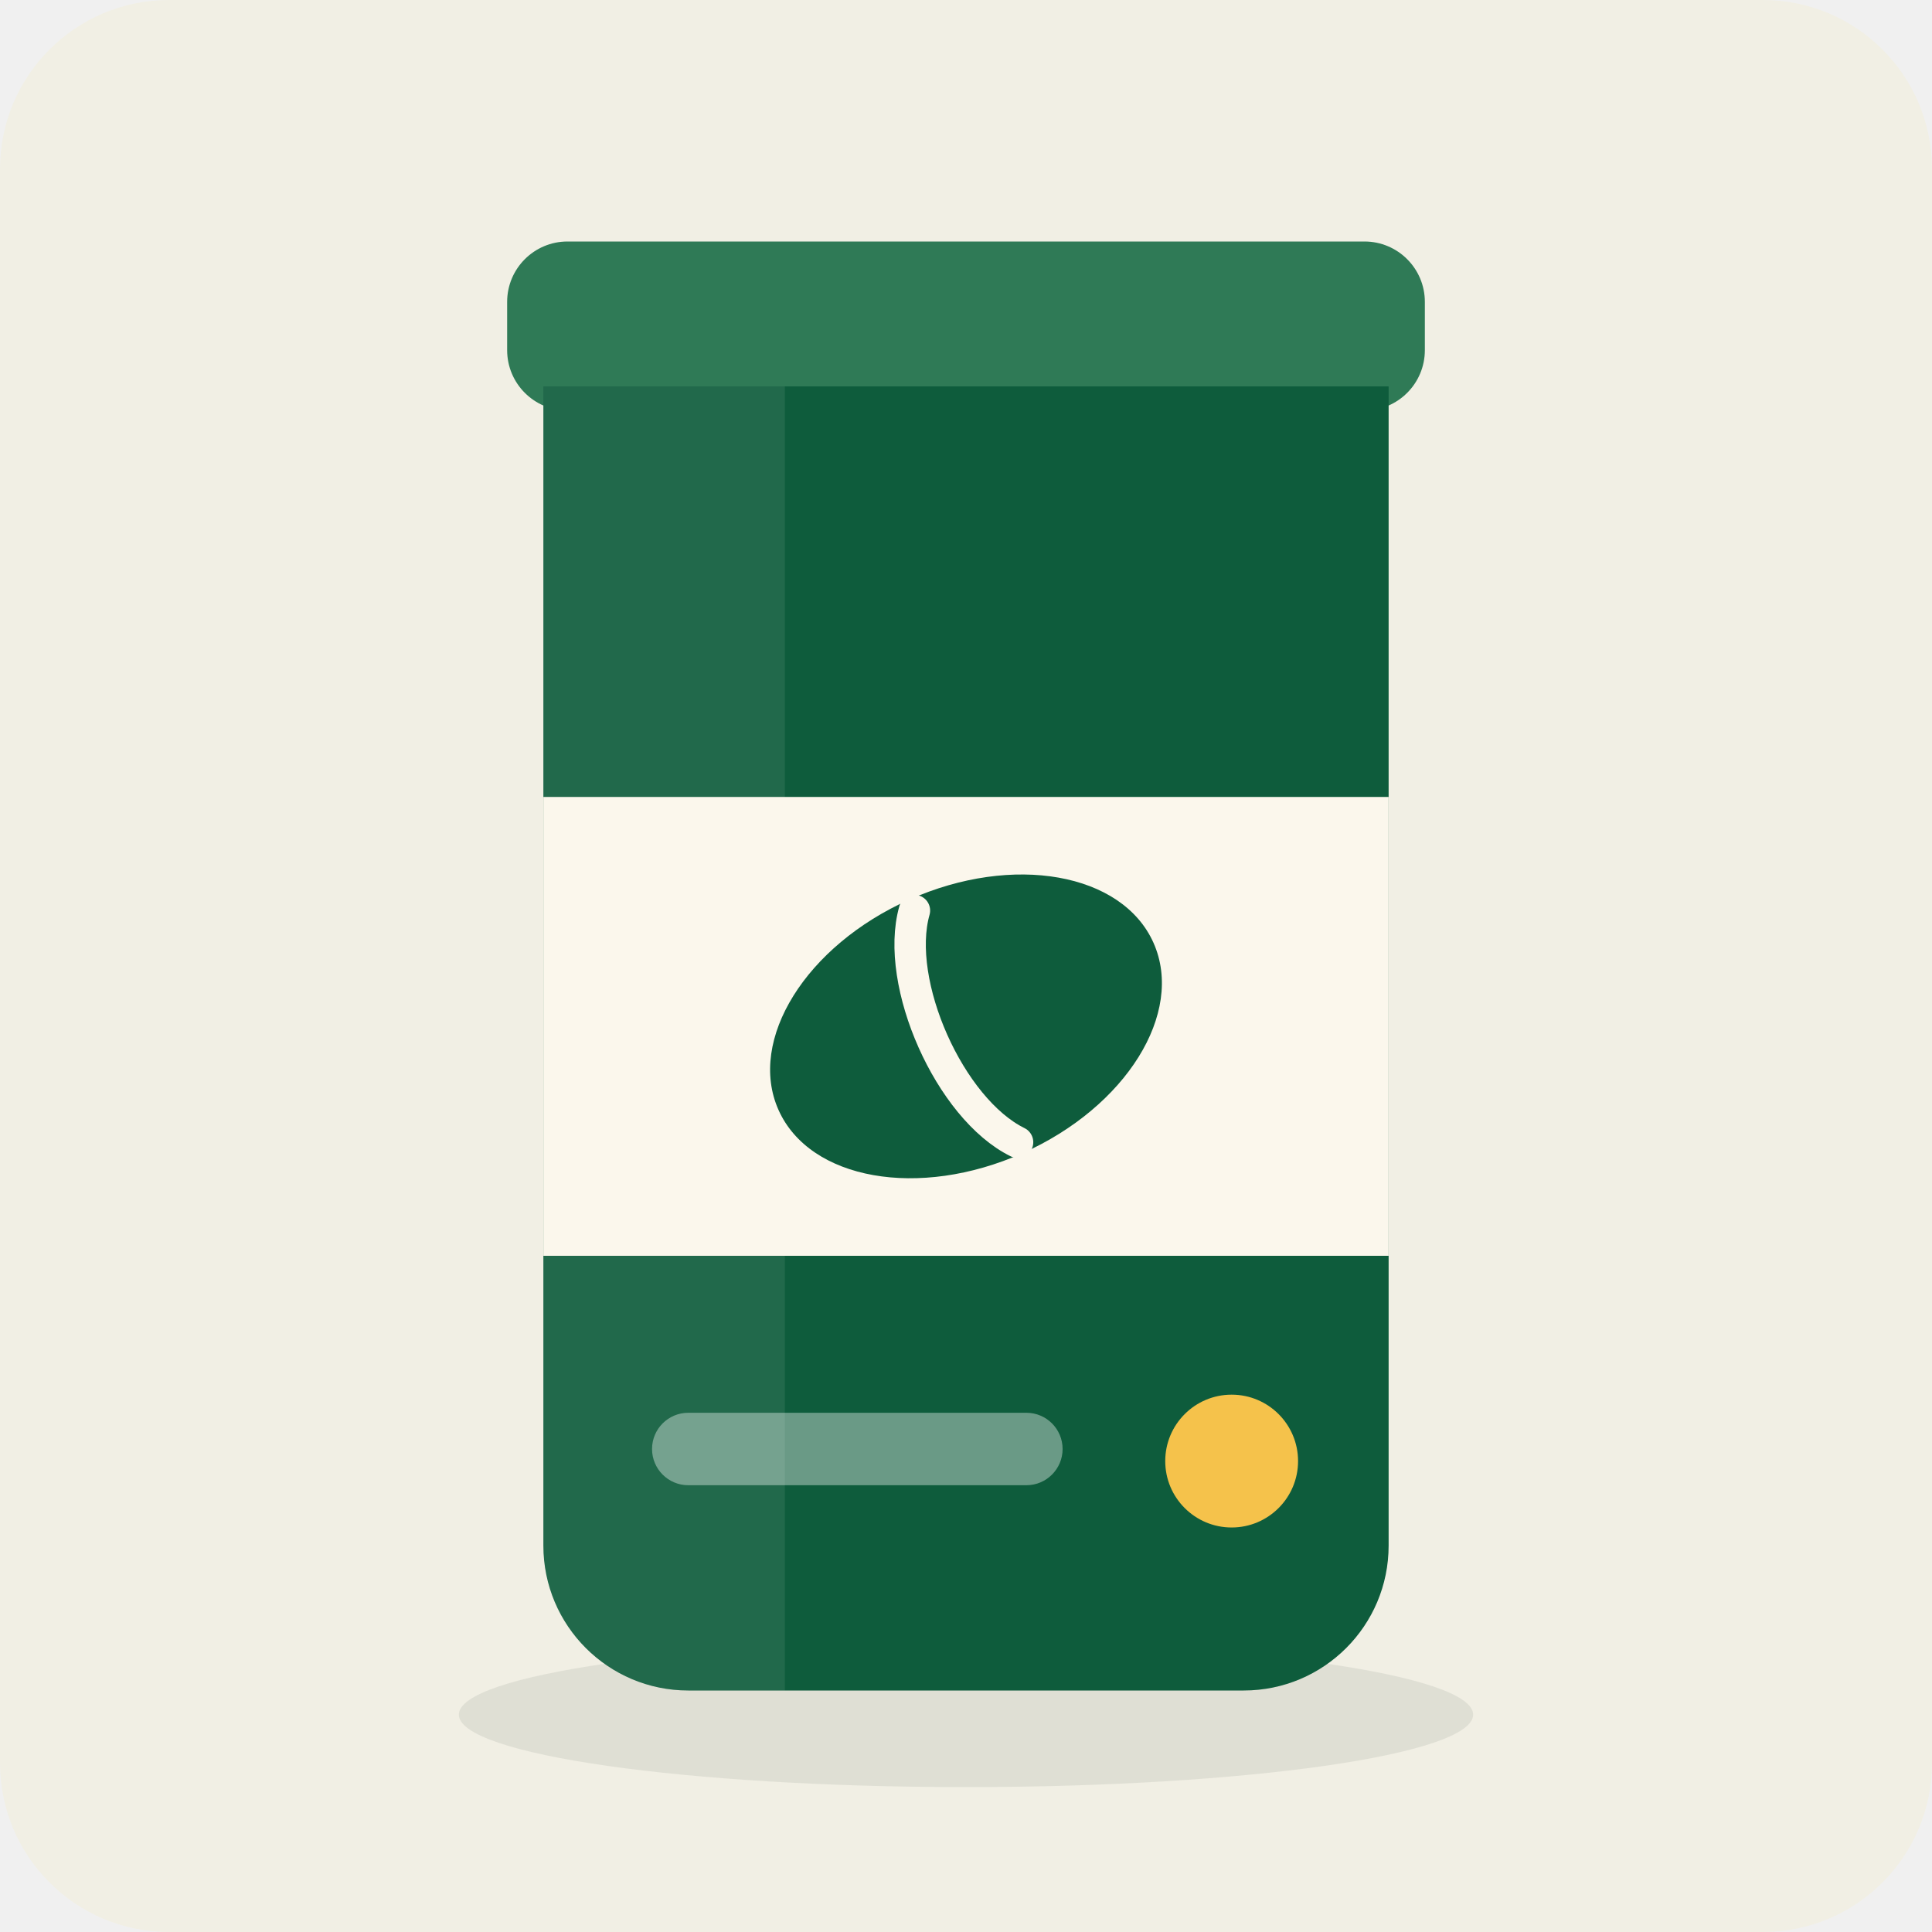
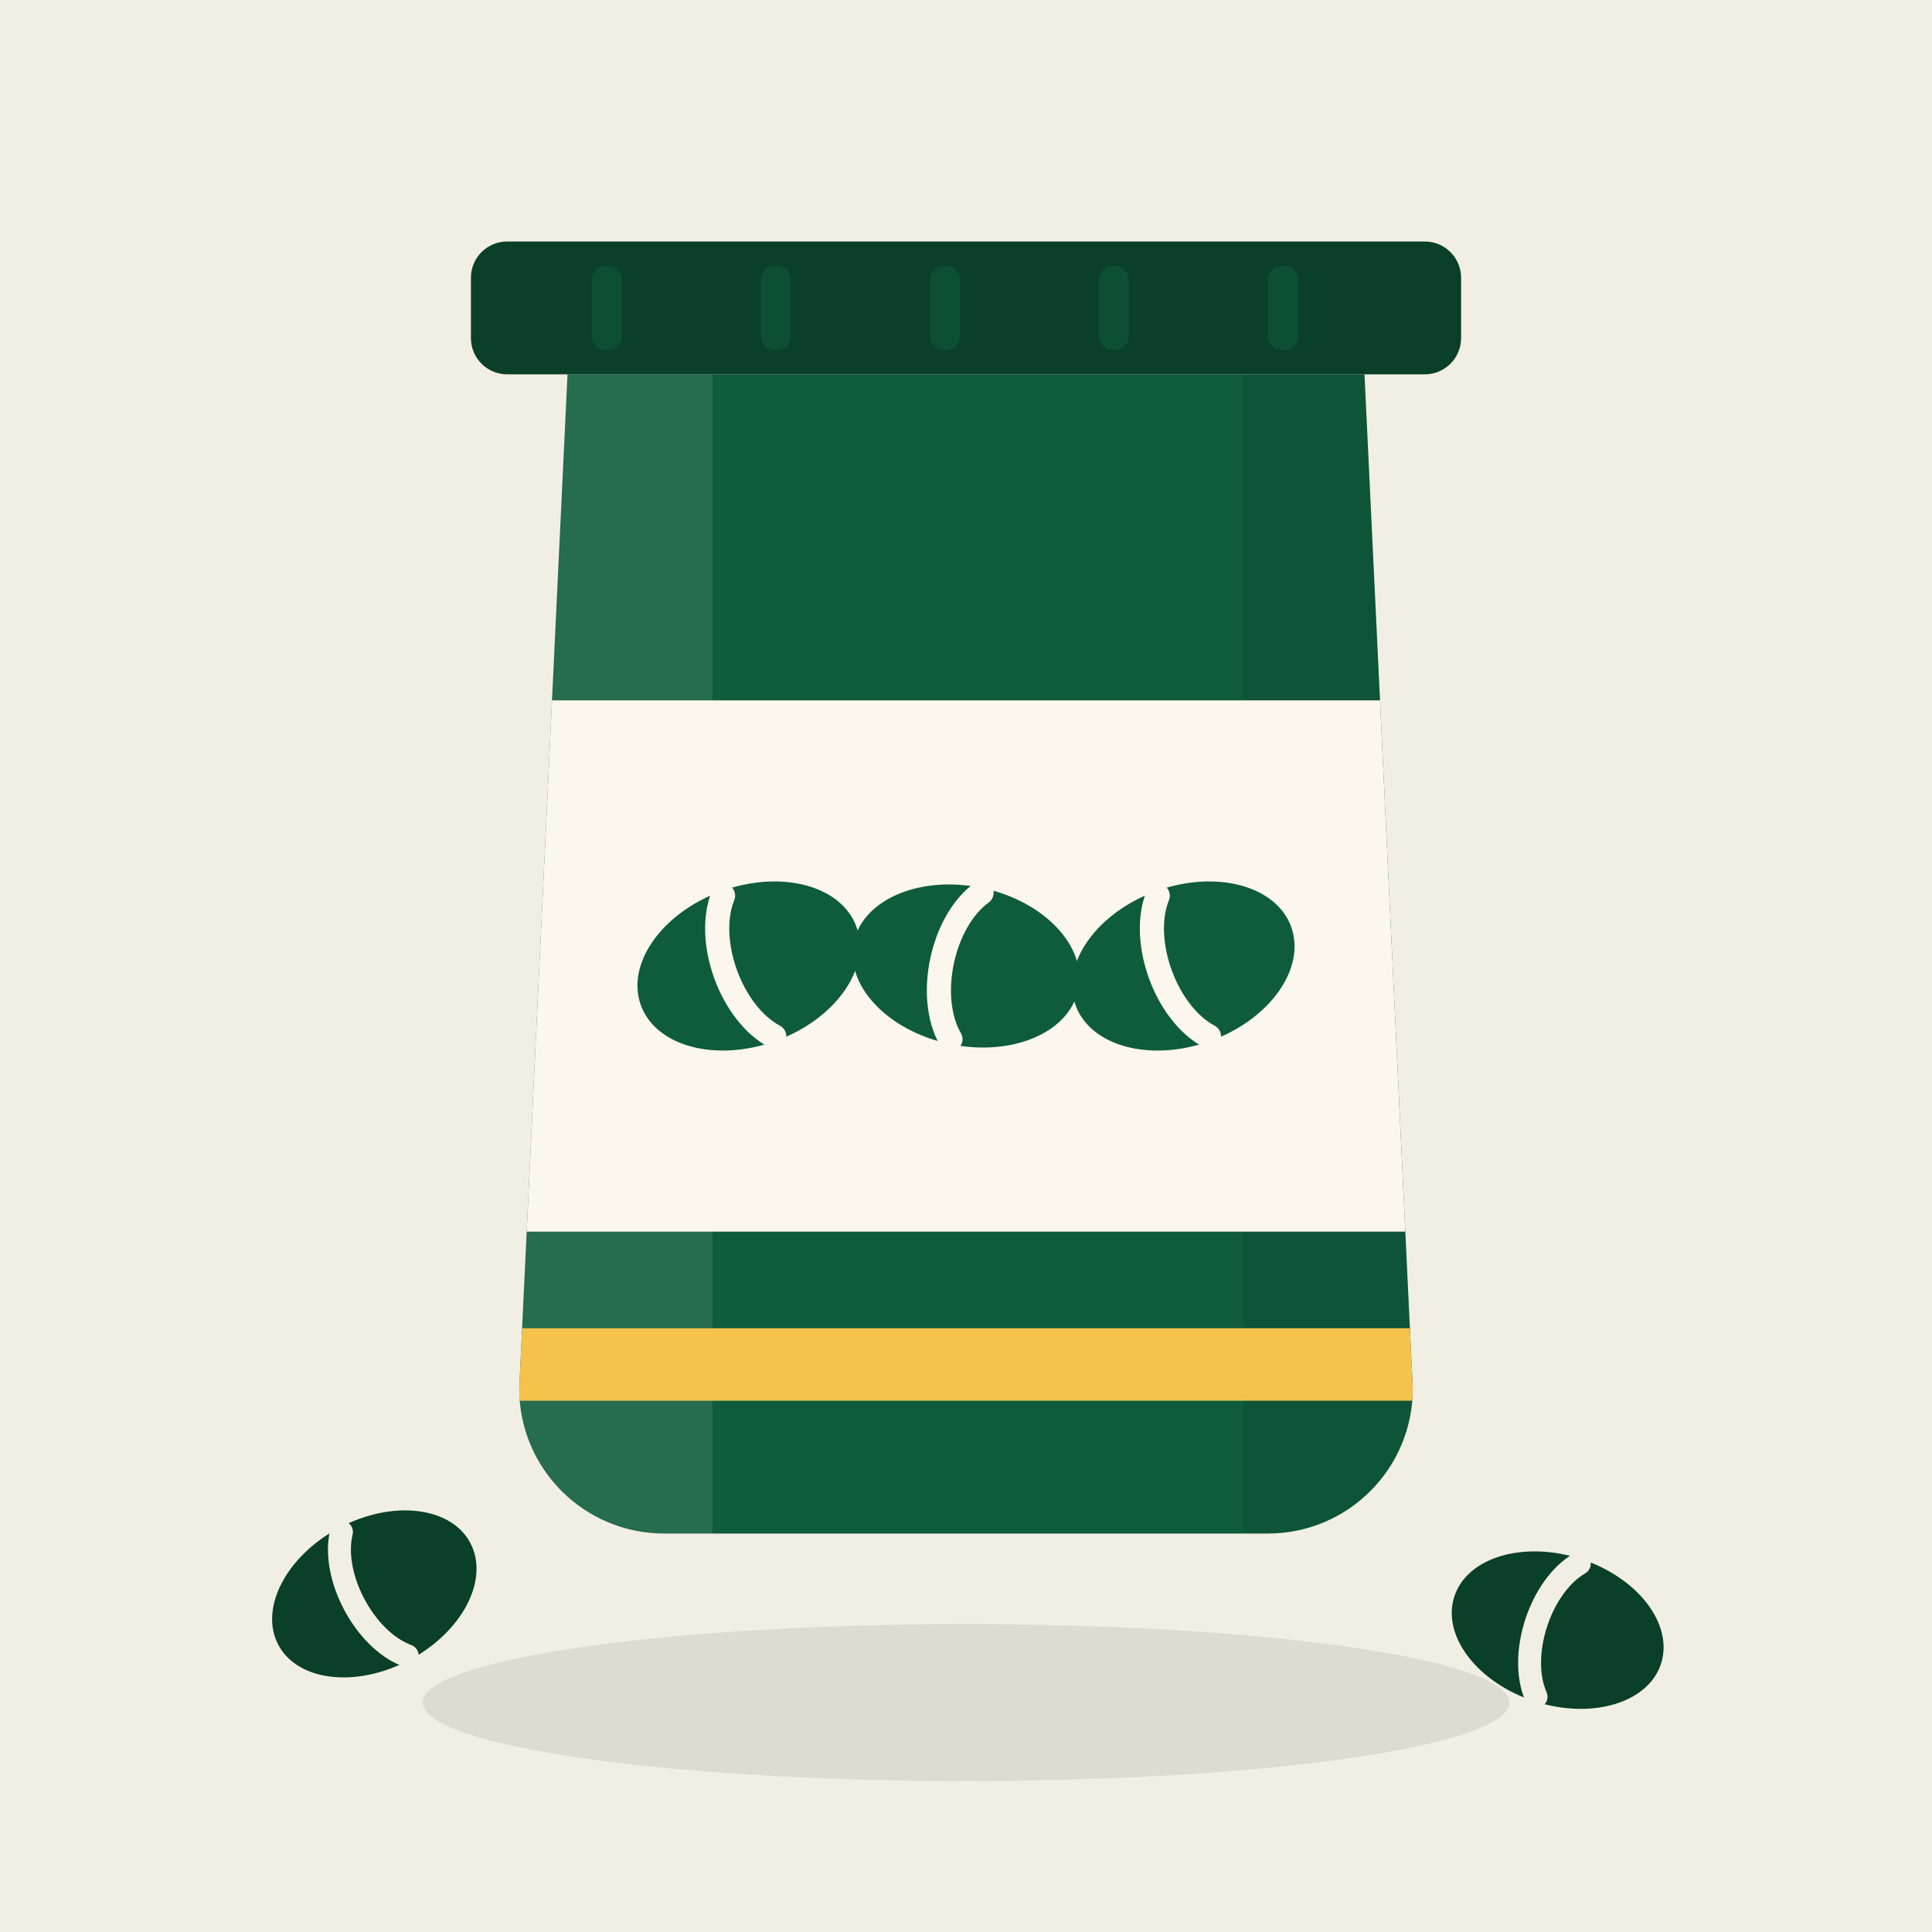
<svg xmlns="http://www.w3.org/2000/svg" viewBox="0 0 160 160" width="160" height="160" role="img" aria-hidden="true" focusable="false">
-   <rect width="160" height="160" rx="14" fill="#F1EFE4" />
-   <ellipse cx="80" cy="142" rx="42" ry="6" fill="#10231C" opacity="0.08" />
-   <rect x="42" y="20" width="76" height="14" rx="5" fill="#2F7A56" />
-   <path d="M45 32h70v96a12 12 0 0 1-12 12H57a12 12 0 0 1-12-12z" fill="#0E5C3C" />
-   <path d="M45 32h20v108h-8a12 12 0 0 1-12-12z" fill="#FFFFFF" opacity="0.08" />
-   <rect x="45" y="66" width="70" height="38" fill="#FBF7EC" />
-   <g transform="rotate(-24 80 85)">
-     <ellipse cx="80" cy="85" rx="17" ry="11.5" fill="#0E5C3C" />
-     <path d="M80 74.5c-4 4.8-4 16.2 0 21" fill="none" stroke="#FBF7EC" stroke-width="2.6" stroke-linecap="round" />
+   <rect width="160" height="160" fill="#F1EFE4" />
+   <ellipse cx="80" cy="141" rx="45" ry="6.5" fill="#10231C" opacity="0.09" />
+   <g transform="rotate(-28 31 132)">
+     <ellipse cx="31" cy="132" rx="9" ry="6.2" fill="#0A3F29" />
+     <path d="M31 126.2c-2.5 2.8-2.5 8.8 0 11.6" fill="none" stroke="#F1EFE4" stroke-width="1.9" stroke-linecap="round" />
  </g>
-   <circle cx="102" cy="121" r="5.5" fill="#F5C24B" />
-   <rect x="54" y="117" width="34" height="6" rx="3" fill="#FFFFFF" opacity="0.38" />
+   <g transform="rotate(18 129 135)">
+     <ellipse cx="129" cy="135" rx="9" ry="6.2" fill="#0A3F29" />
+     <path d="M129 129.2c-2.5 2.8-2.5 8.8 0 11.6" fill="none" stroke="#F1EFE4" stroke-width="1.9" stroke-linecap="round" />
+   </g>
+   <defs>
+     <clipPath id="vp-cafe-corpo">
+       <path d="M47 31h66l4 84a12 12 0 0 1-12 12H55a12 12 0 0 1-12-12z" />
+     </clipPath>
+   </defs>
+   <path d="M47 31h66l4 84a12 12 0 0 1-12 12H55a12 12 0 0 1-12-12z" fill="#0E5C3C" />
+   <g clip-path="url(#vp-cafe-corpo)">
+     <rect x="43" y="31" width="16" height="96" fill="#FFFFFF" opacity="0.1" />
+     <rect x="103" y="31" width="14" height="96" fill="#10231C" opacity="0.14" />
+     <rect x="40" y="58" width="80" height="44" fill="#FBF7EC" />
+     <rect x="40" y="110" width="80" height="6" fill="#F5C24B" />
+   </g>
+   <rect x="39" y="20" width="82" height="11" rx="3" fill="#0A3F29" />
+   <g fill="#0E5C3C" opacity="0.55">
+     <rect x="49" y="22" width="2.5" height="7" rx="1.2" />
+     <rect x="63" y="22" width="2.5" height="7" rx="1.2" />
+     <rect x="77" y="22" width="2.5" height="7" rx="1.2" />
+     <rect x="91" y="22" width="2.5" height="7" rx="1.2" />
+     <rect x="105" y="22" width="2.5" height="7" rx="1.2" />
+   </g>
+   <g transform="rotate(-20 62 80)">
+     <ellipse cx="62" cy="80" rx="9.5" ry="6.6" fill="#0E5C3C" />
+     <path d="M62 73.8c-2.7 3-2.7 9.4 0 12.4" fill="none" stroke="#FBF7EC" stroke-width="2" stroke-linecap="round" />
+   </g>
+   <g transform="rotate(12 80 80)">
+     <ellipse cx="80" cy="80" rx="9.5" ry="6.6" fill="#0E5C3C" />
+     <path d="M80 73.8c-2.7 3-2.7 9.4 0 12.4" fill="none" stroke="#FBF7EC" stroke-width="2" stroke-linecap="round" />
+   </g>
+   <g transform="rotate(-20 98 80)">
+     <ellipse cx="98" cy="80" rx="9.5" ry="6.6" fill="#0E5C3C" />
+     <path d="M98 73.8c-2.7 3-2.7 9.4 0 12.4" fill="none" stroke="#FBF7EC" stroke-width="2" stroke-linecap="round" />
+   </g>
</svg>
